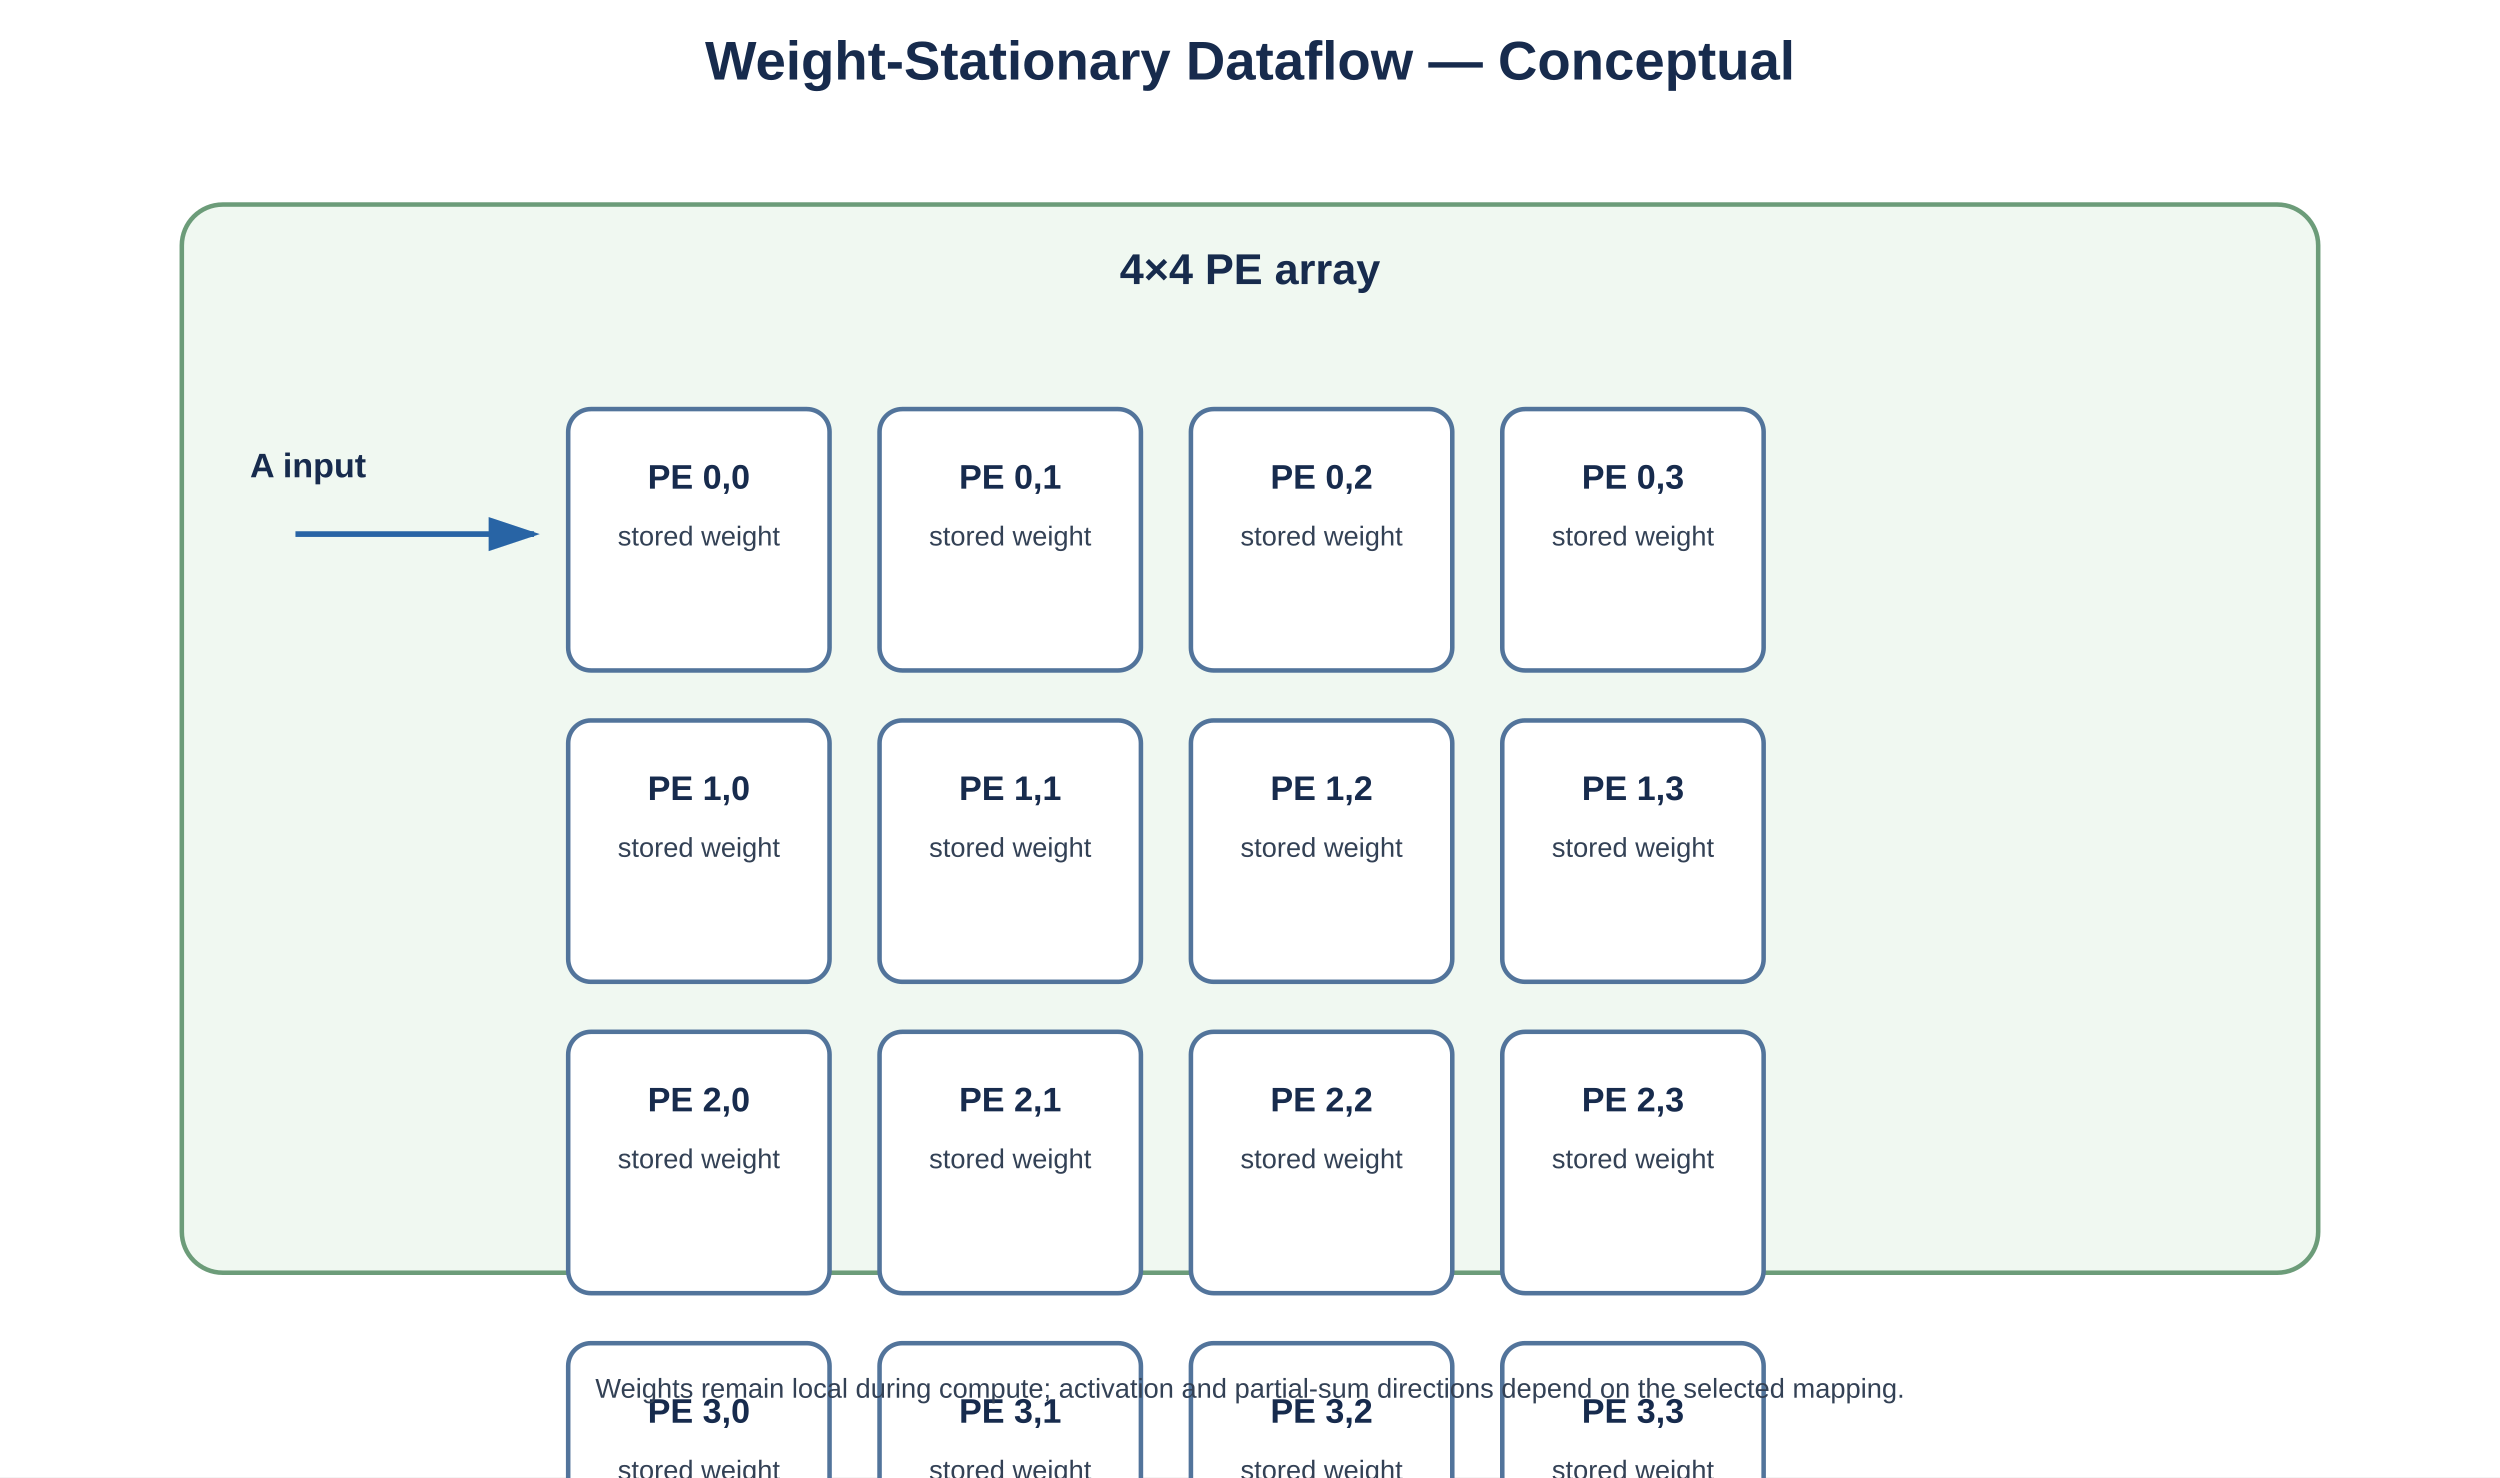
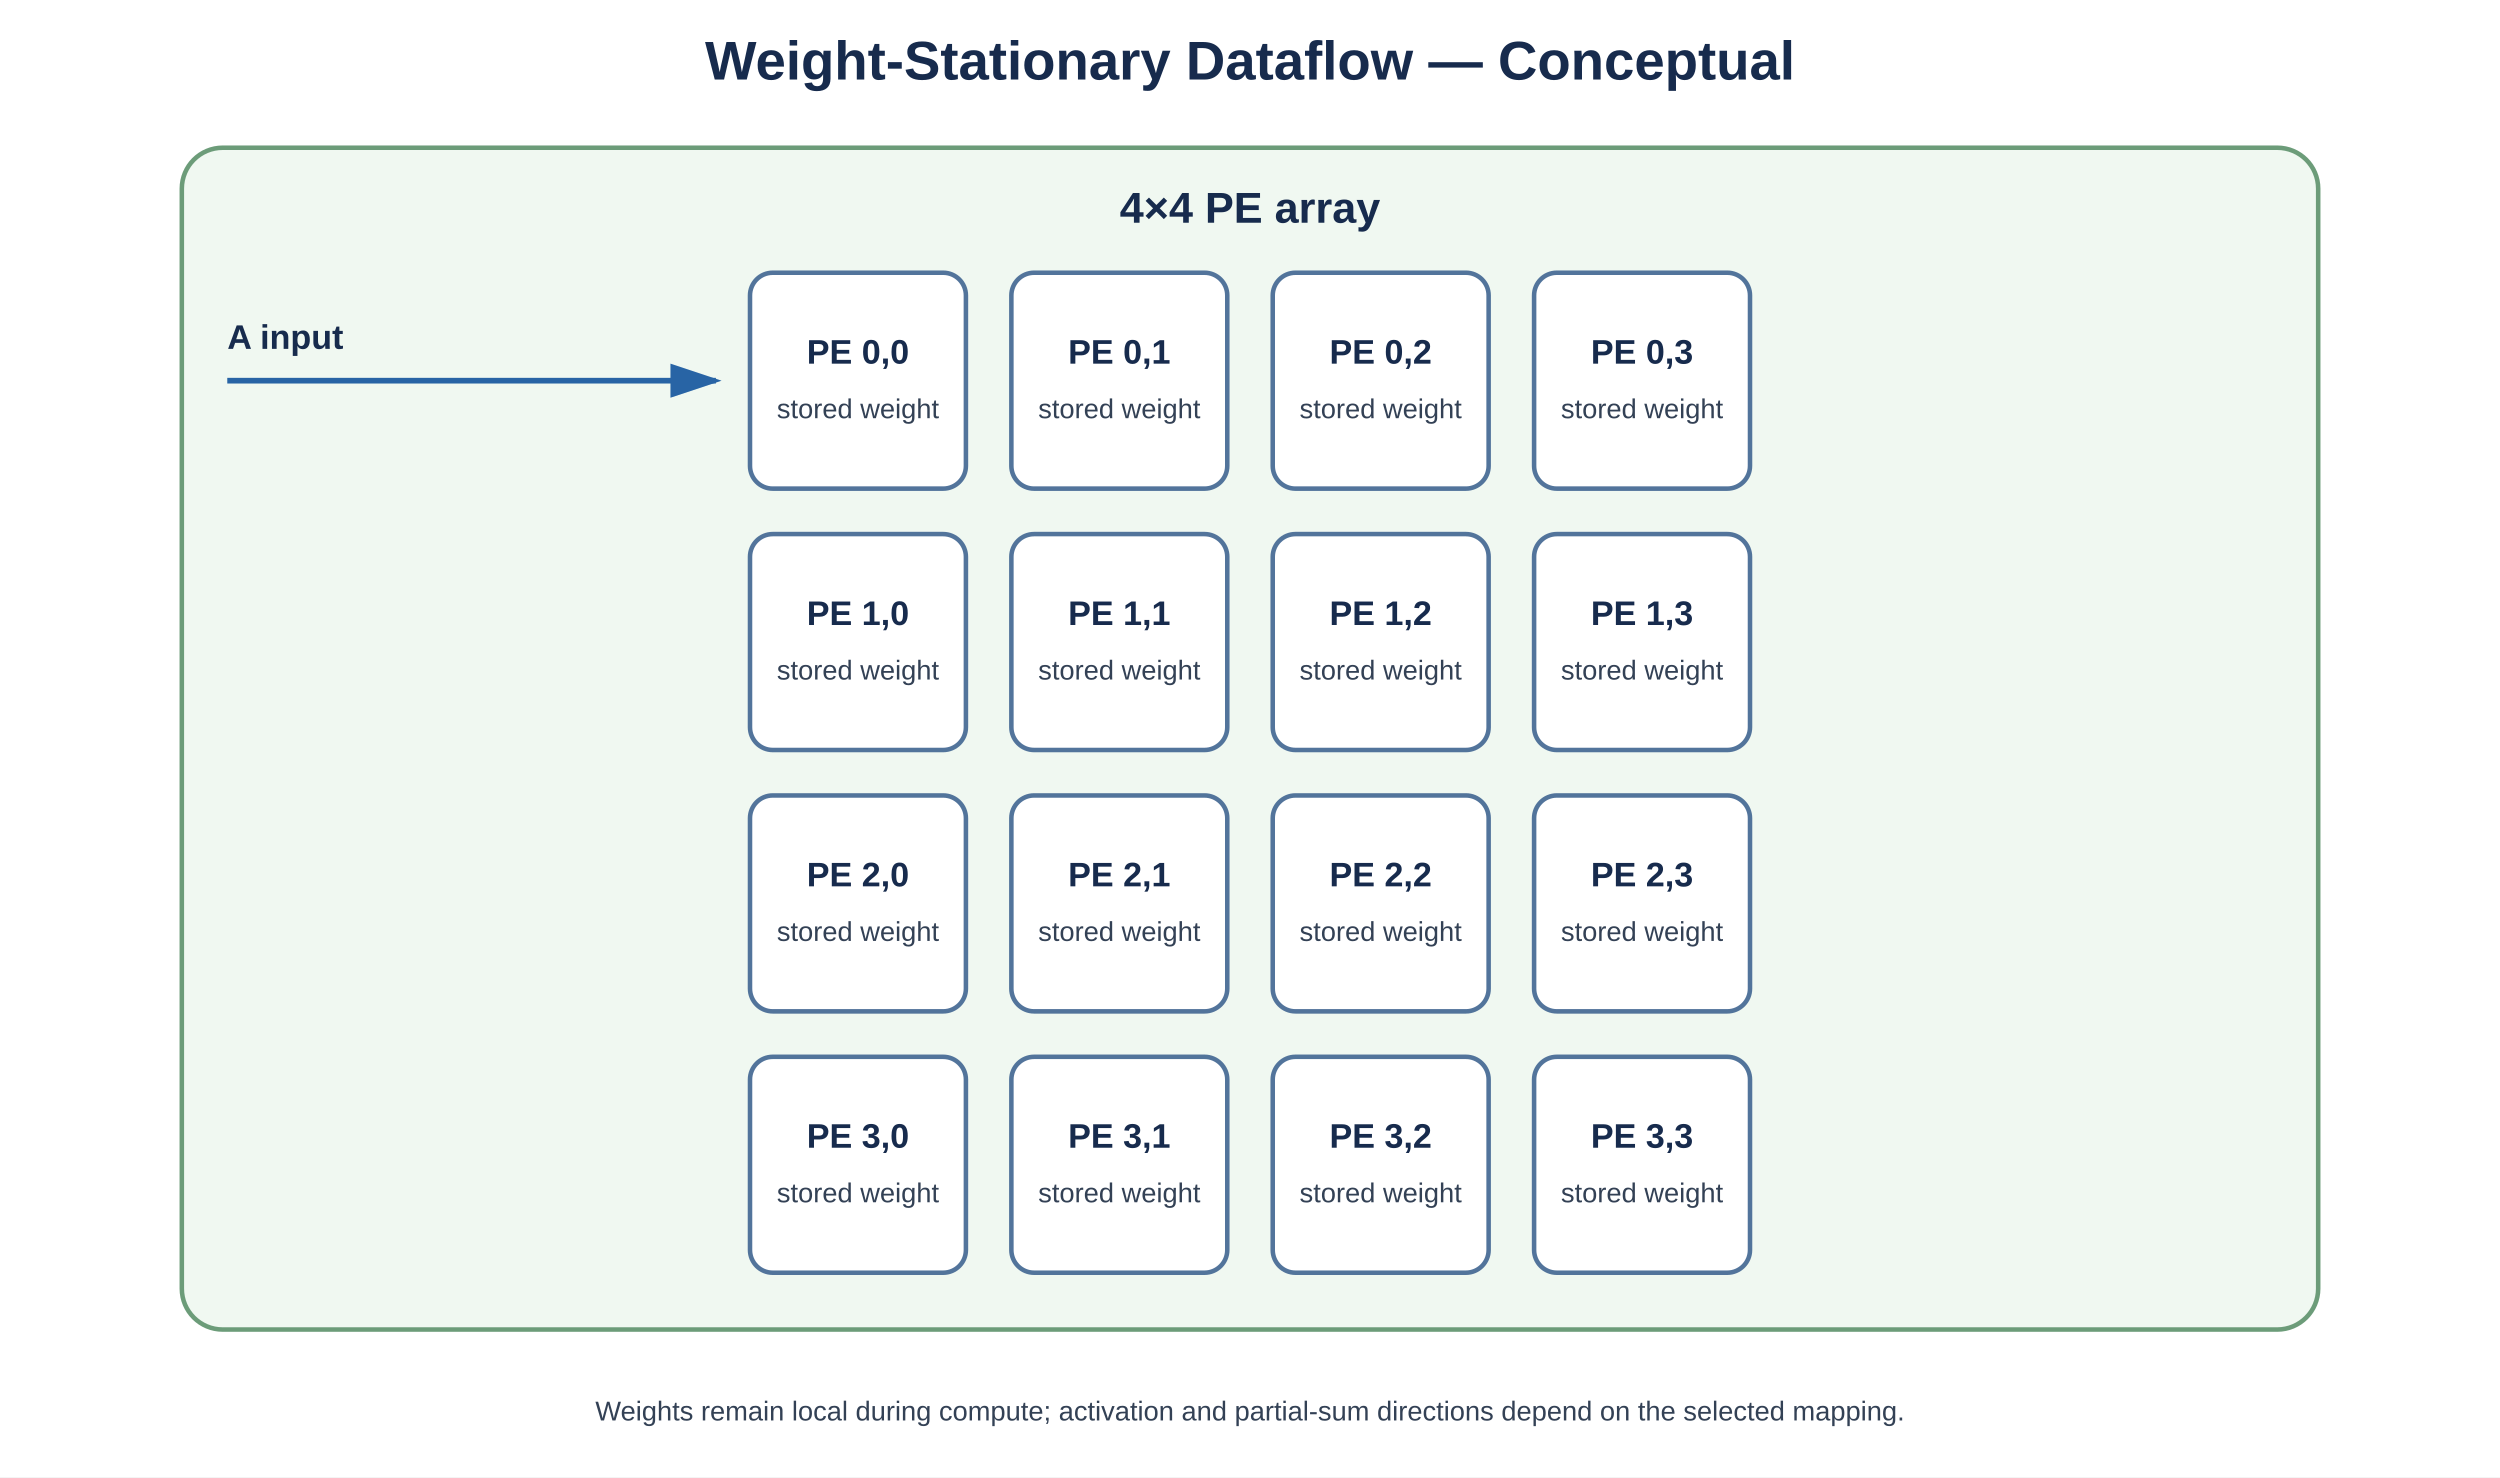
<svg xmlns="http://www.w3.org/2000/svg" width="1100" height="650" viewBox="0 0 1100 650">
  <defs>
    <marker id="arrow" markerWidth="10" markerHeight="10" refX="8" refY="3" orient="auto">
      <path d="M0,0 L0,6 L9,3 z" fill="#2864a5" />
    </marker>
    <marker id="carrow" markerWidth="10" markerHeight="10" refX="8" refY="3" orient="auto">
      <path d="M0,0 L0,6 L9,3 z" fill="#9a5b00" />
    </marker>
  </defs>
  <style>
.title{font: bold 24px Arial,sans-serif;fill:#172b4d} .heading{font:bold 19px Arial,sans-serif;fill:#172b4d}
.label{font:bold 15px Arial,sans-serif;fill:#172b4d} .small{font:12px Arial,sans-serif;fill:#334155}
.block{fill:#fff;stroke:#52749b;stroke-width:2} .ps{fill:#edf5ff;stroke:#6d91bd;stroke-width:2}
.pl{fill:#f0f8f1;stroke:#6c9c79;stroke-width:2} .dataArrow{fill:none;stroke:#2864a5;stroke-width:2.5;marker-end:url(#arrow)}
.controlArrow{fill:none;stroke:#9a5b00;stroke-width:2.5;marker-end:url(#carrow)} .header{fill:#dce8f5;stroke:#9aaec4}
.cell{fill:#fff;stroke:#b8c4d1}
</style>
  <rect width="100%" height="100%" fill="#ffffff" />
  <text x="550" y="35" class="title" text-anchor="middle">Weight-Stationary Dataflow — Conceptual</text>
-   <rect x="80" y="90" width="940" height="470" rx="18" class="pl" />
-   <text x="550" y="125" class="heading" text-anchor="middle">4×4 PE array</text>
-   <rect x="250" y="180" width="115" height="115" rx="10" class="block" />
-   <text x="307.5" y="215" class="label" text-anchor="middle">PE 0,0</text>
-   <text x="307.5" y="240" class="small" text-anchor="middle">stored weight</text>
-   <rect x="387" y="180" width="115" height="115" rx="10" class="block" />
-   <text x="444.5" y="215" class="label" text-anchor="middle">PE 0,1</text>
-   <text x="444.5" y="240" class="small" text-anchor="middle">stored weight</text>
-   <rect x="524" y="180" width="115" height="115" rx="10" class="block" />
-   <text x="581.5" y="215" class="label" text-anchor="middle">PE 0,2</text>
-   <text x="581.5" y="240" class="small" text-anchor="middle">stored weight</text>
-   <rect x="661" y="180" width="115" height="115" rx="10" class="block" />
-   <text x="718.5" y="215" class="label" text-anchor="middle">PE 0,3</text>
-   <text x="718.5" y="240" class="small" text-anchor="middle">stored weight</text>
-   <rect x="250" y="317" width="115" height="115" rx="10" class="block" />
-   <text x="307.5" y="352" class="label" text-anchor="middle">PE 1,0</text>
-   <text x="307.5" y="377" class="small" text-anchor="middle">stored weight</text>
-   <rect x="387" y="317" width="115" height="115" rx="10" class="block" />
-   <text x="444.5" y="352" class="label" text-anchor="middle">PE 1,1</text>
-   <text x="444.5" y="377" class="small" text-anchor="middle">stored weight</text>
-   <rect x="524" y="317" width="115" height="115" rx="10" class="block" />
-   <text x="581.5" y="352" class="label" text-anchor="middle">PE 1,2</text>
-   <text x="581.5" y="377" class="small" text-anchor="middle">stored weight</text>
-   <rect x="661" y="317" width="115" height="115" rx="10" class="block" />
-   <text x="718.5" y="352" class="label" text-anchor="middle">PE 1,3</text>
-   <text x="718.5" y="377" class="small" text-anchor="middle">stored weight</text>
-   <rect x="250" y="454" width="115" height="115" rx="10" class="block" />
-   <text x="307.5" y="489" class="label" text-anchor="middle">PE 2,0</text>
-   <text x="307.5" y="514" class="small" text-anchor="middle">stored weight</text>
-   <rect x="387" y="454" width="115" height="115" rx="10" class="block" />
-   <text x="444.5" y="489" class="label" text-anchor="middle">PE 2,1</text>
-   <text x="444.5" y="514" class="small" text-anchor="middle">stored weight</text>
-   <rect x="524" y="454" width="115" height="115" rx="10" class="block" />
-   <text x="581.5" y="489" class="label" text-anchor="middle">PE 2,2</text>
-   <text x="581.5" y="514" class="small" text-anchor="middle">stored weight</text>
-   <rect x="661" y="454" width="115" height="115" rx="10" class="block" />
-   <text x="718.5" y="489" class="label" text-anchor="middle">PE 2,3</text>
-   <text x="718.5" y="514" class="small" text-anchor="middle">stored weight</text>
-   <rect x="250" y="591" width="115" height="115" rx="10" class="block" />
-   <text x="307.5" y="626" class="label" text-anchor="middle">PE 3,0</text>
-   <text x="307.5" y="651" class="small" text-anchor="middle">stored weight</text>
-   <rect x="387" y="591" width="115" height="115" rx="10" class="block" />
-   <text x="444.5" y="626" class="label" text-anchor="middle">PE 3,1</text>
-   <text x="444.5" y="651" class="small" text-anchor="middle">stored weight</text>
-   <rect x="524" y="591" width="115" height="115" rx="10" class="block" />
-   <text x="581.5" y="626" class="label" text-anchor="middle">PE 3,2</text>
-   <text x="581.5" y="651" class="small" text-anchor="middle">stored weight</text>
-   <rect x="661" y="591" width="115" height="115" rx="10" class="block" />
-   <text x="718.5" y="626" class="label" text-anchor="middle">PE 3,3</text>
-   <text x="718.5" y="651" class="small" text-anchor="middle">stored weight</text>
-   <text x="110" y="210" class="label">A input</text>
-   <path d="M130 235 H235" class="dataArrow" />
-   <text x="550" y="615" class="small" text-anchor="middle">Weights remain local during compute; activation and partial-sum directions depend on the selected mapping.</text>
+   <rect x="80" y="65" width="940" height="520" rx="18" class="pl" />
+   <text x="550" y="98" class="heading" text-anchor="middle">4×4 PE array</text>
+   <rect x="330" y="120" width="95" height="95" rx="10" class="block" />
+   <text x="377.5" y="160" class="label" text-anchor="middle">PE 0,0</text>
+   <text x="377.5" y="184" class="small" text-anchor="middle">stored weight</text>
+   <rect x="445" y="120" width="95" height="95" rx="10" class="block" />
+   <text x="492.5" y="160" class="label" text-anchor="middle">PE 0,1</text>
+   <text x="492.5" y="184" class="small" text-anchor="middle">stored weight</text>
+   <rect x="560" y="120" width="95" height="95" rx="10" class="block" />
+   <text x="607.5" y="160" class="label" text-anchor="middle">PE 0,2</text>
+   <text x="607.5" y="184" class="small" text-anchor="middle">stored weight</text>
+   <rect x="675" y="120" width="95" height="95" rx="10" class="block" />
+   <text x="722.5" y="160" class="label" text-anchor="middle">PE 0,3</text>
+   <text x="722.5" y="184" class="small" text-anchor="middle">stored weight</text>
+   <rect x="330" y="235" width="95" height="95" rx="10" class="block" />
+   <text x="377.5" y="275" class="label" text-anchor="middle">PE 1,0</text>
+   <text x="377.5" y="299" class="small" text-anchor="middle">stored weight</text>
+   <rect x="445" y="235" width="95" height="95" rx="10" class="block" />
+   <text x="492.5" y="275" class="label" text-anchor="middle">PE 1,1</text>
+   <text x="492.5" y="299" class="small" text-anchor="middle">stored weight</text>
+   <rect x="560" y="235" width="95" height="95" rx="10" class="block" />
+   <text x="607.5" y="275" class="label" text-anchor="middle">PE 1,2</text>
+   <text x="607.5" y="299" class="small" text-anchor="middle">stored weight</text>
+   <rect x="675" y="235" width="95" height="95" rx="10" class="block" />
+   <text x="722.5" y="275" class="label" text-anchor="middle">PE 1,3</text>
+   <text x="722.5" y="299" class="small" text-anchor="middle">stored weight</text>
+   <rect x="330" y="350" width="95" height="95" rx="10" class="block" />
+   <text x="377.5" y="390" class="label" text-anchor="middle">PE 2,0</text>
+   <text x="377.5" y="414" class="small" text-anchor="middle">stored weight</text>
+   <rect x="445" y="350" width="95" height="95" rx="10" class="block" />
+   <text x="492.5" y="390" class="label" text-anchor="middle">PE 2,1</text>
+   <text x="492.5" y="414" class="small" text-anchor="middle">stored weight</text>
+   <rect x="560" y="350" width="95" height="95" rx="10" class="block" />
+   <text x="607.5" y="390" class="label" text-anchor="middle">PE 2,2</text>
+   <text x="607.5" y="414" class="small" text-anchor="middle">stored weight</text>
+   <rect x="675" y="350" width="95" height="95" rx="10" class="block" />
+   <text x="722.5" y="390" class="label" text-anchor="middle">PE 2,3</text>
+   <text x="722.5" y="414" class="small" text-anchor="middle">stored weight</text>
+   <rect x="330" y="465" width="95" height="95" rx="10" class="block" />
+   <text x="377.5" y="505" class="label" text-anchor="middle">PE 3,0</text>
+   <text x="377.5" y="529" class="small" text-anchor="middle">stored weight</text>
+   <rect x="445" y="465" width="95" height="95" rx="10" class="block" />
+   <text x="492.5" y="505" class="label" text-anchor="middle">PE 3,1</text>
+   <text x="492.5" y="529" class="small" text-anchor="middle">stored weight</text>
+   <rect x="560" y="465" width="95" height="95" rx="10" class="block" />
+   <text x="607.5" y="505" class="label" text-anchor="middle">PE 3,2</text>
+   <text x="607.5" y="529" class="small" text-anchor="middle">stored weight</text>
+   <rect x="675" y="465" width="95" height="95" rx="10" class="block" />
+   <text x="722.5" y="505" class="label" text-anchor="middle">PE 3,3</text>
+   <text x="722.5" y="529" class="small" text-anchor="middle">stored weight</text>
+   <text x="100" y="153.5" class="label">A input</text>
+   <path d="M100 167.5 H315" class="dataArrow" />
+   <text x="550" y="625" class="small" text-anchor="middle">Weights remain local during compute; activation and partial-sum directions depend on the selected mapping.</text>
</svg>
